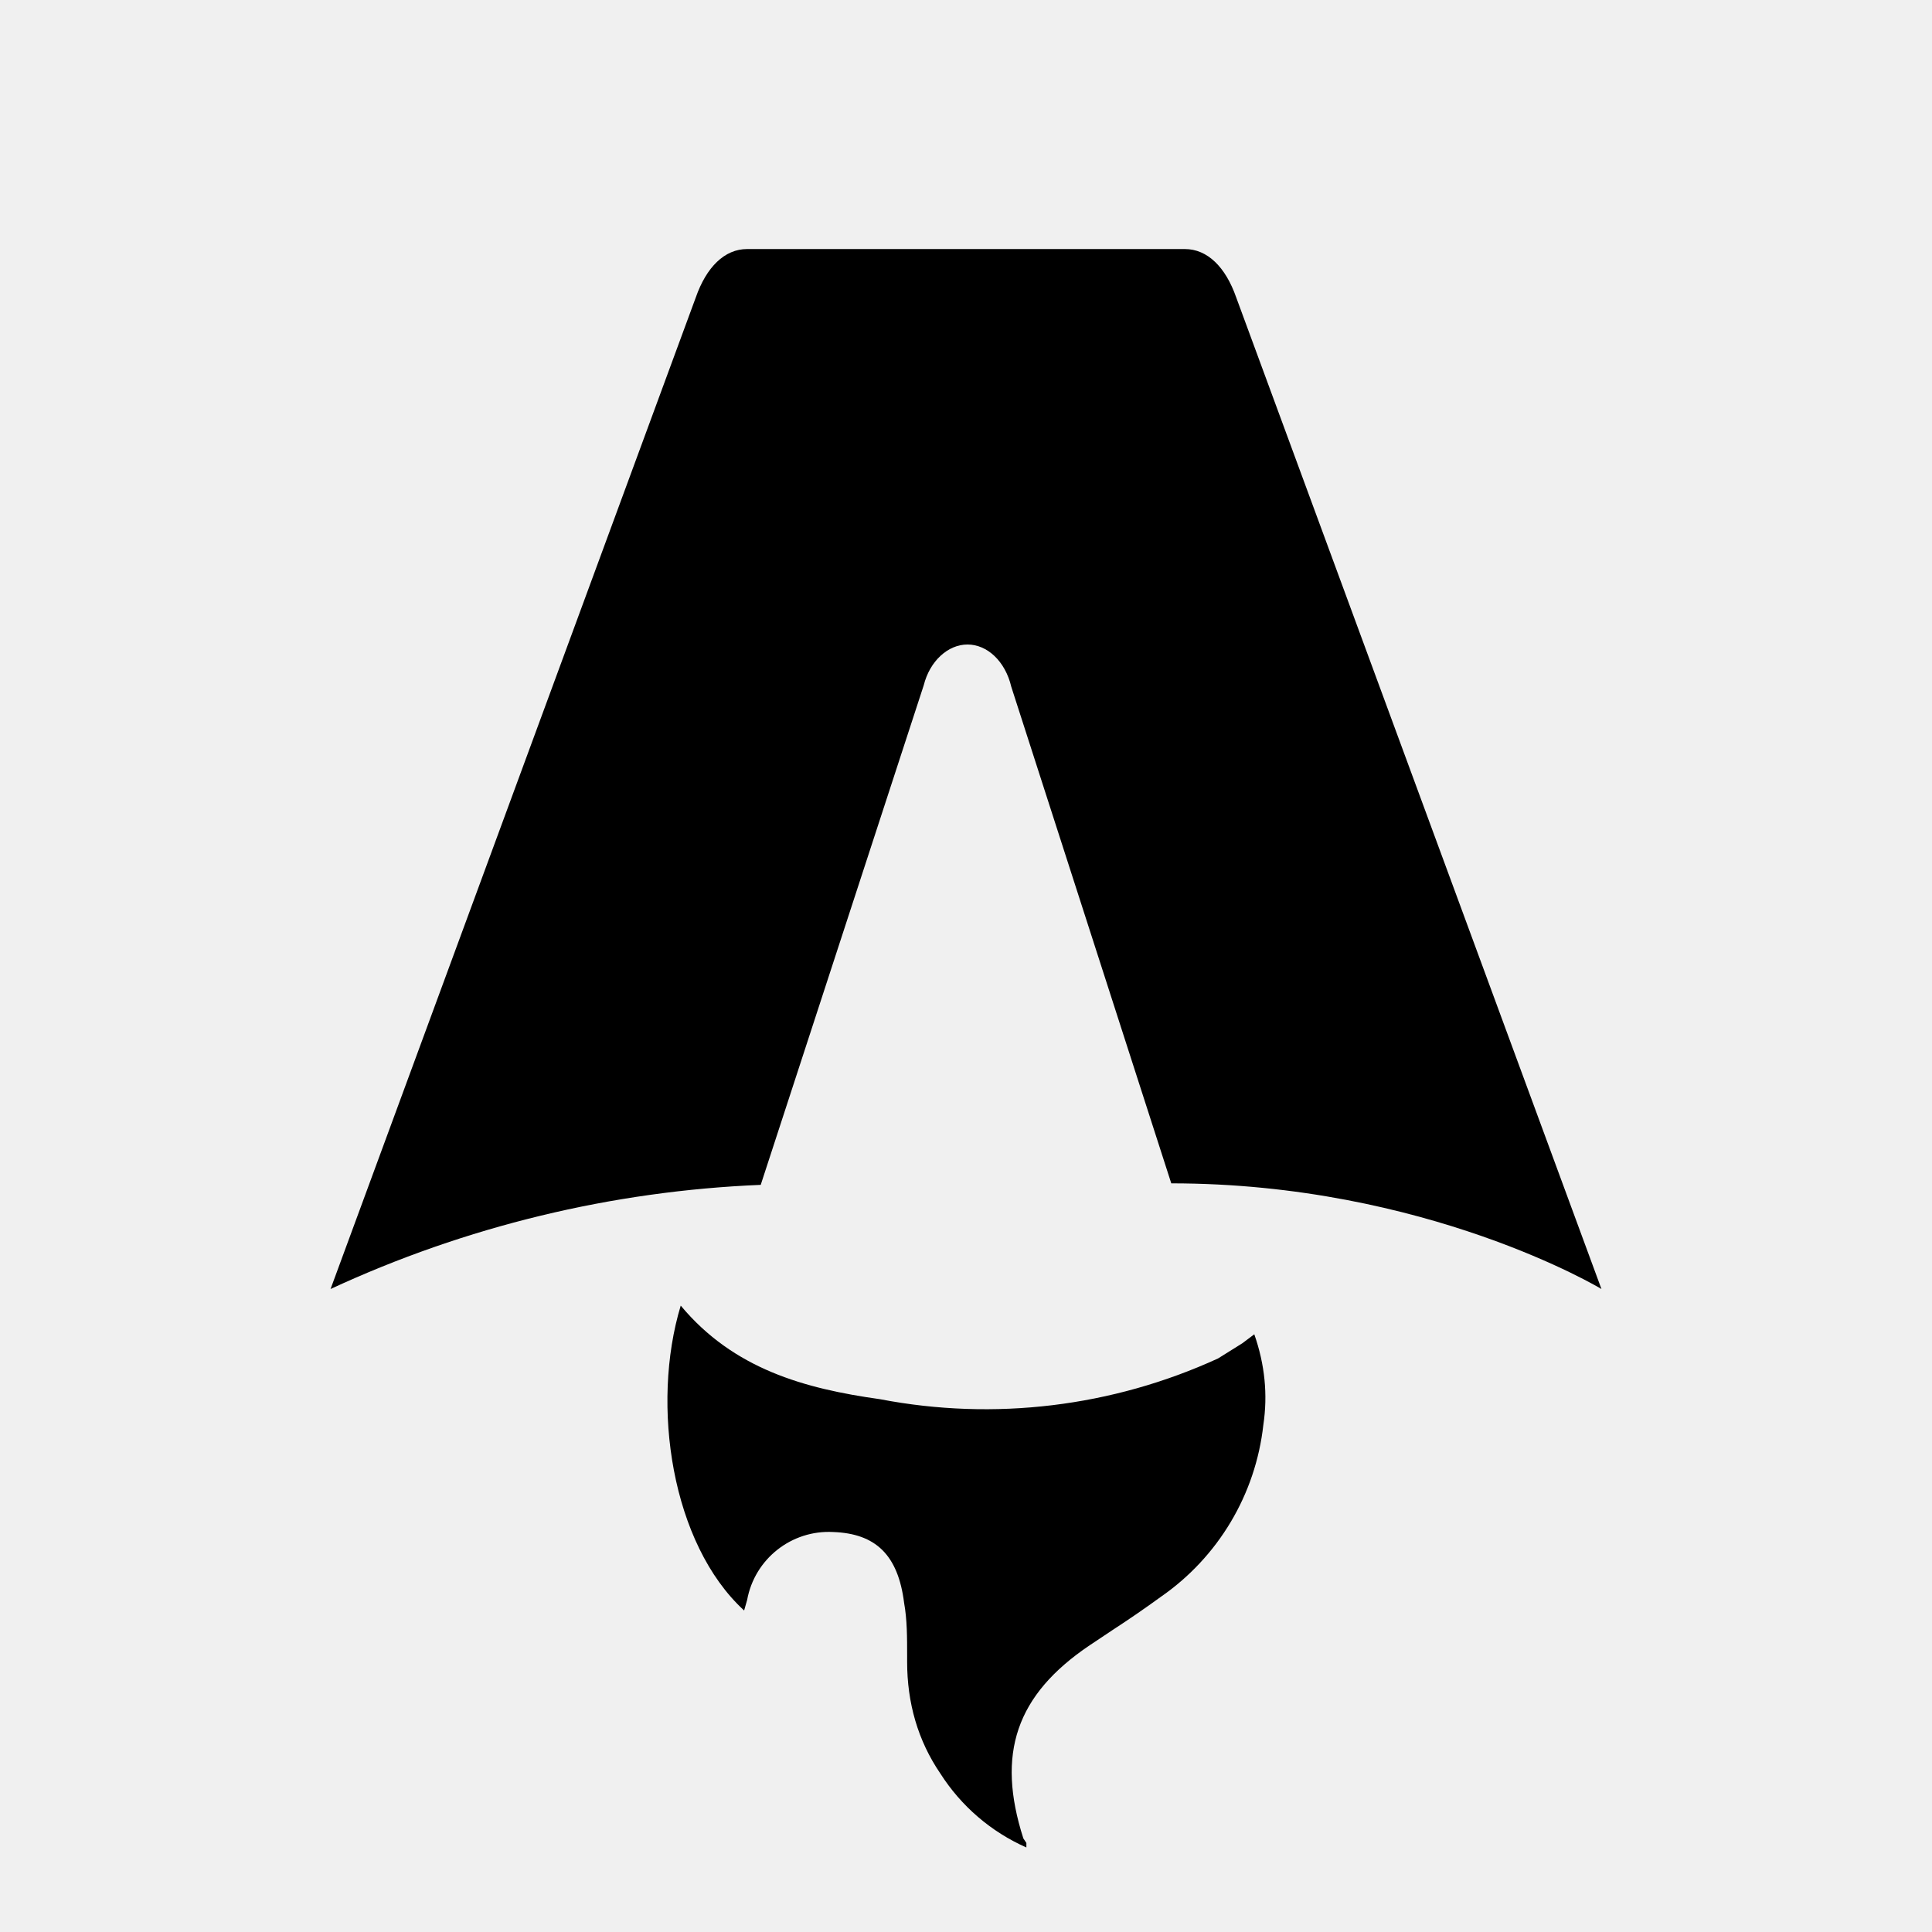
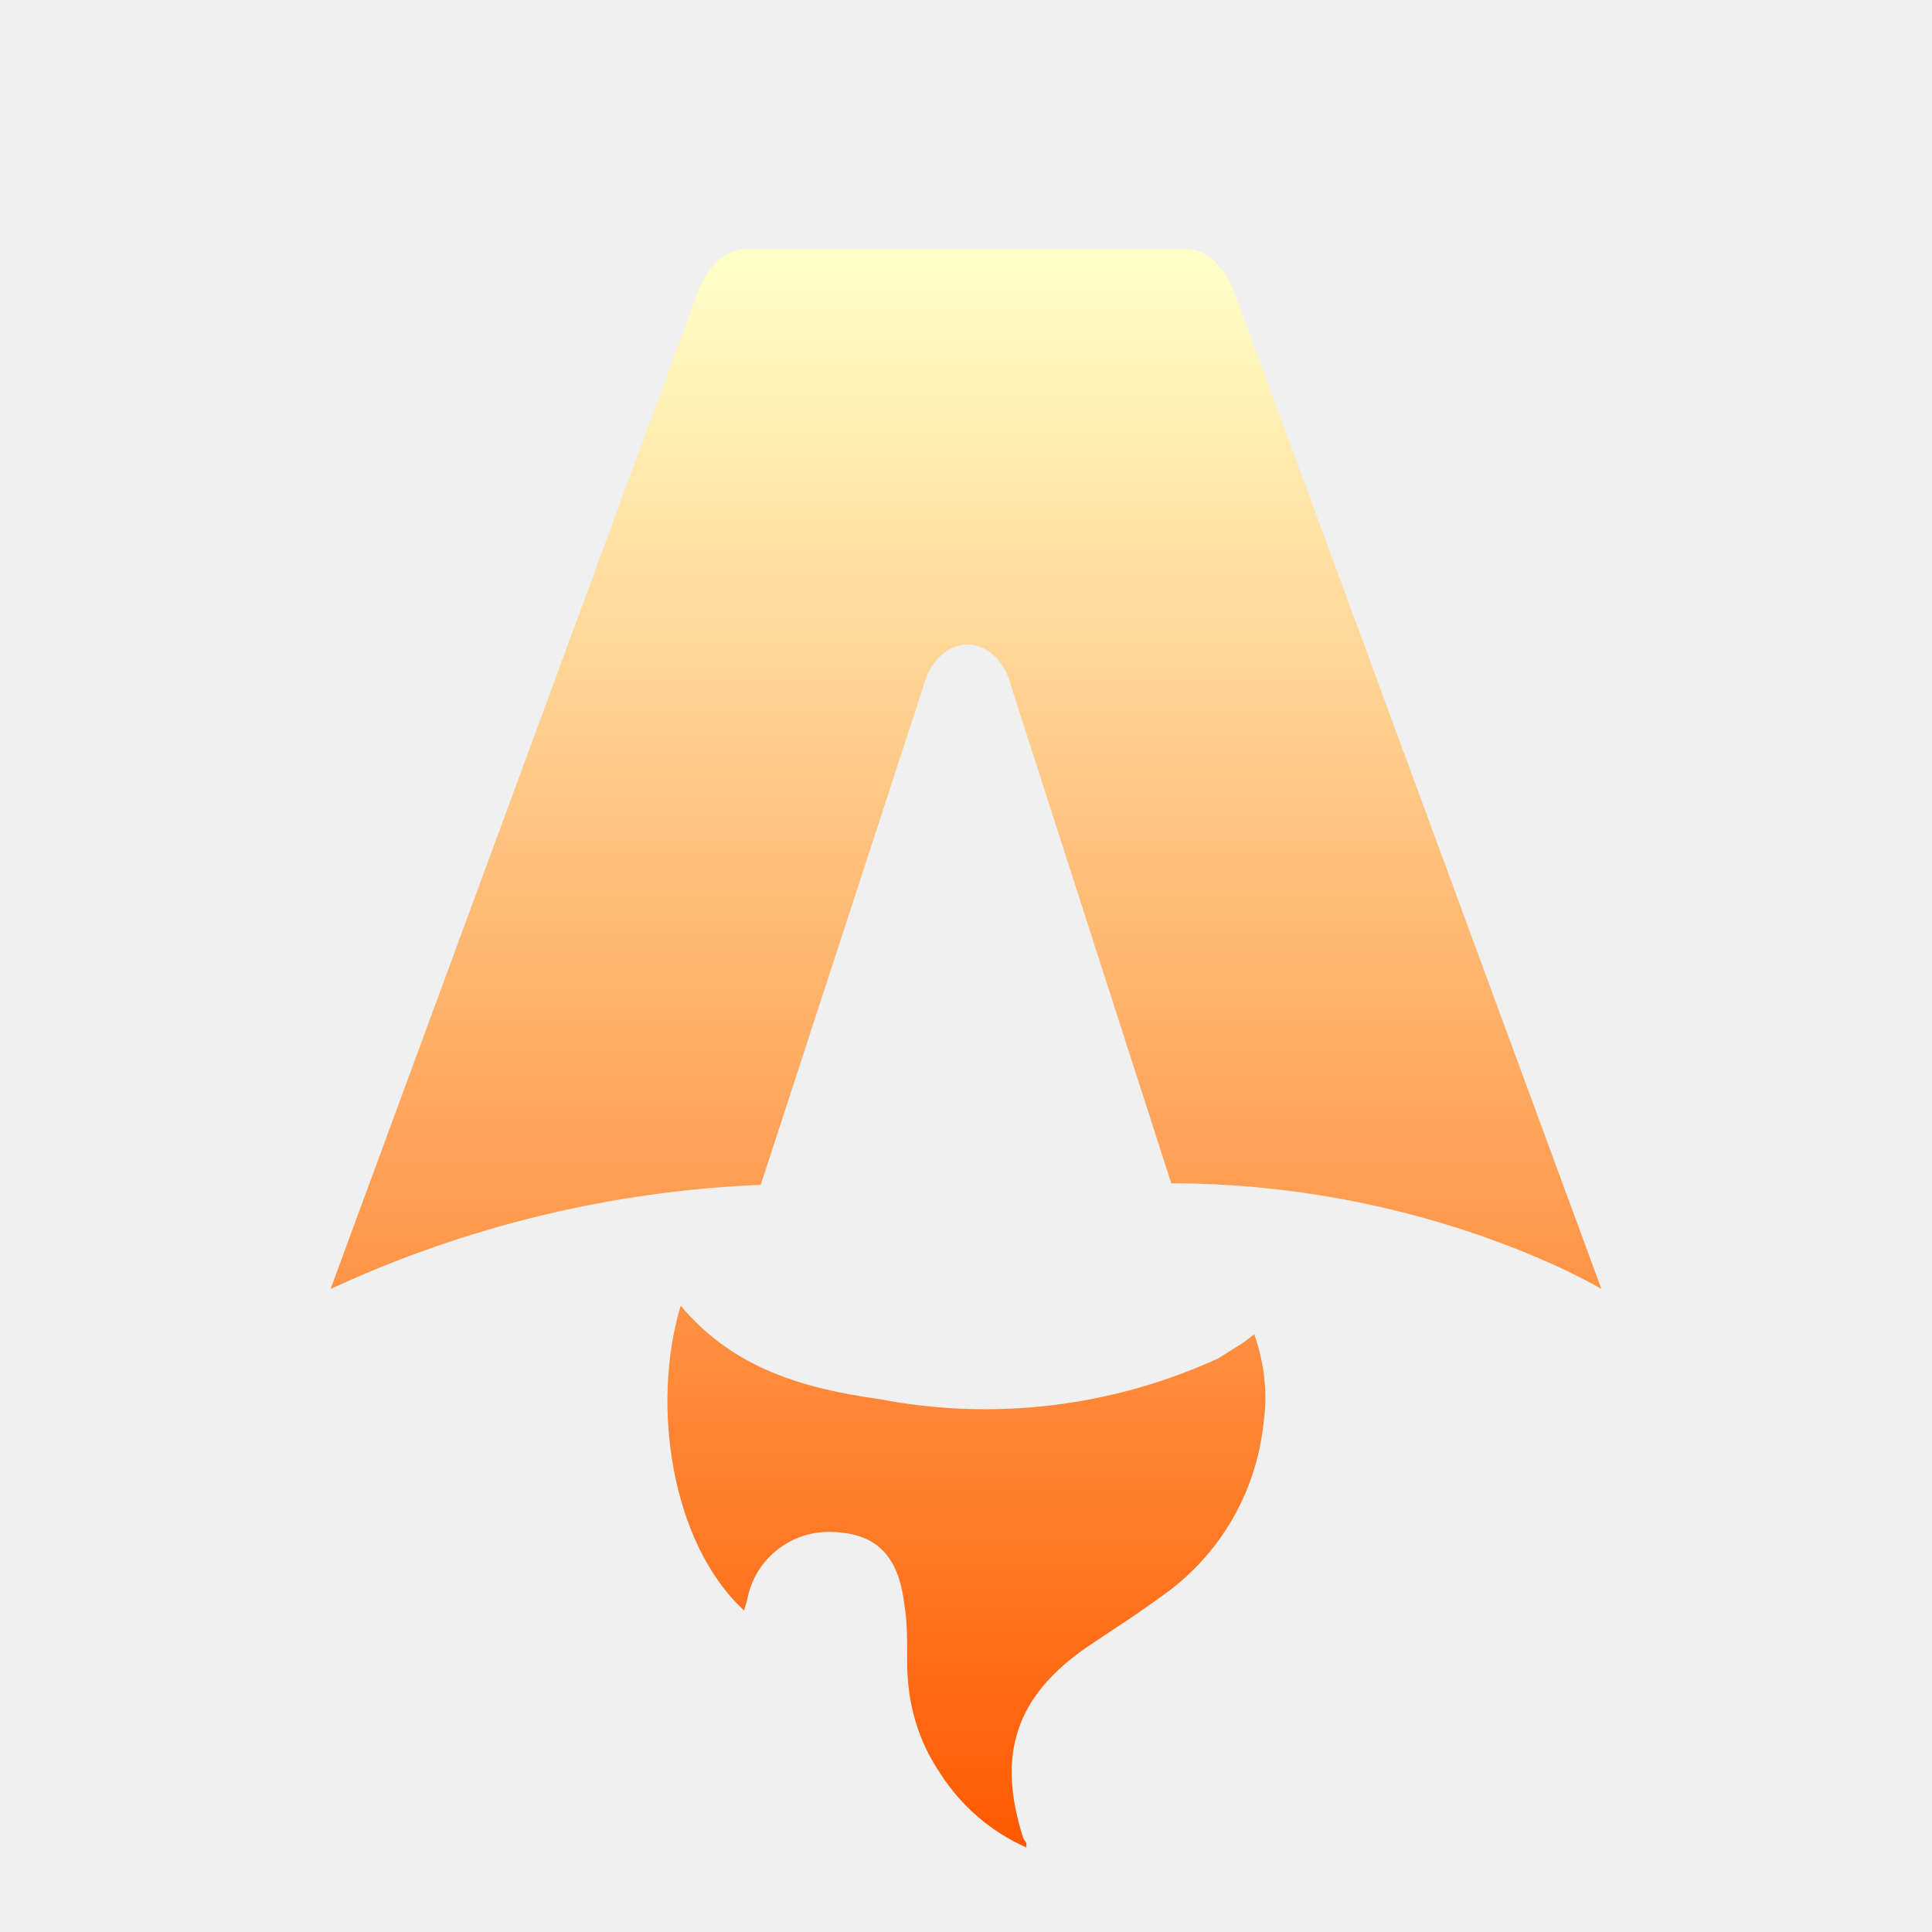
<svg xmlns="http://www.w3.org/2000/svg" fill="none" viewBox="0 0 128 128">
+   <defs>
+     <linearGradient id="grad1" x1="0%" y1="100%" x2="0%" y2="0%">
+       <stop offset="0%" style="stop-color:rgb(255,90,0);stop-opacity:1" />
+       <stop offset="100%" style="stop-color:rgb(255,255,200);stop-opacity:1" />
+     </linearGradient>
+   </defs>
  <path d="M50.4 78.5a75.1 75.1 0 0 0-28.5 6.9l24.2-65.7c.7-2 1.9-3.2 3.4-3.2h29c1.5 0 2.7 1.2 3.4 3.2l24.2 65.7s-11.6-7-28.5-7L67 45.5c-.4-1.7-1.6-2.8-2.9-2.8-1.3 0-2.5 1.1-2.9 2.7L50.4 78.5Zm-1.1 28.2Zm-4.2-20.2c-2 6.6-.6 15.8 4.2 20.2a17.5 17.5 0 0 1 .2-.7 5.5 5.5 0 0 1 5.7-4.5c2.8.1 4.3 1.5 4.7 4.7.2 1.1.2 2.3.2 3.5v.4c0 2.7.7 5.2 2.2 7.4a13 13 0 0 0 5.7 4.9v-.3l-.2-.3c-1.8-5.6-.5-9.5 4.4-12.8l1.5-1a73 73 0 0 0 3.2-2.2 16 16 0 0 0 6.8-11.4c.3-2 .1-4-.6-6l-.8.6-1.6 1a37 37 0 0 1-22.4 2.7c-5-.7-9.7-2-13.2-6.2Z" />
  <style>
-         path { fill: #000; }
+         path { fill: url("#grad1")}
        @media (prefers-color-scheme: dark) {
            path { fill: #FFF; }
        }
    </style>
</svg>
